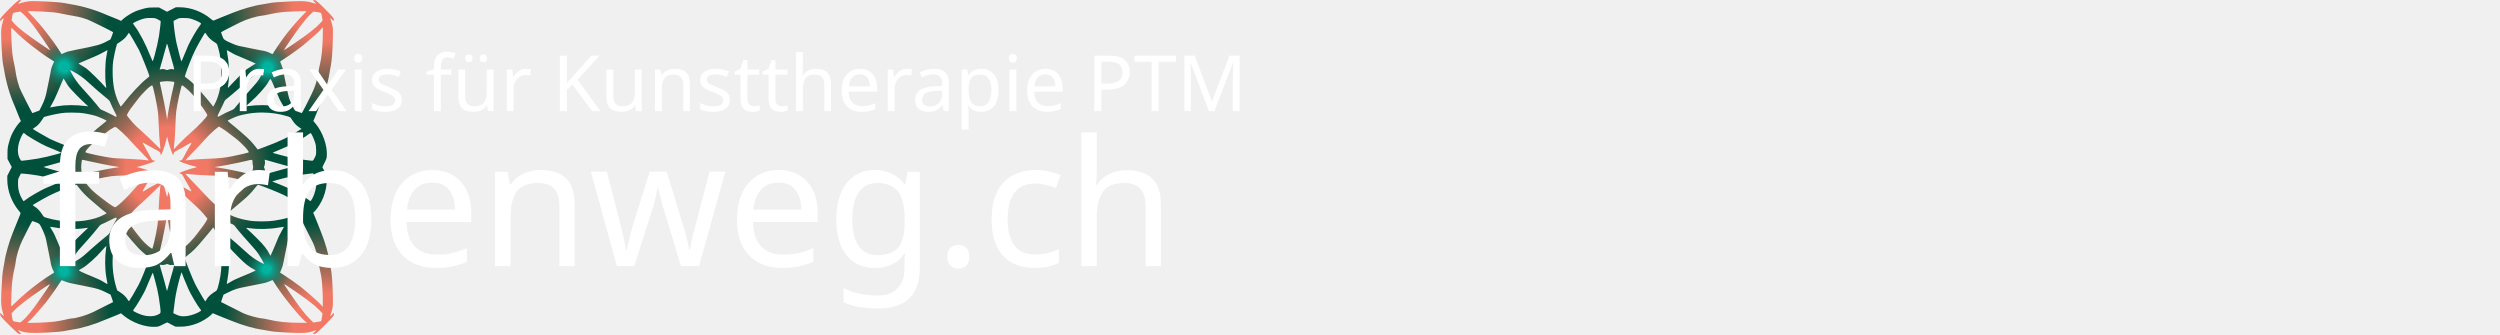
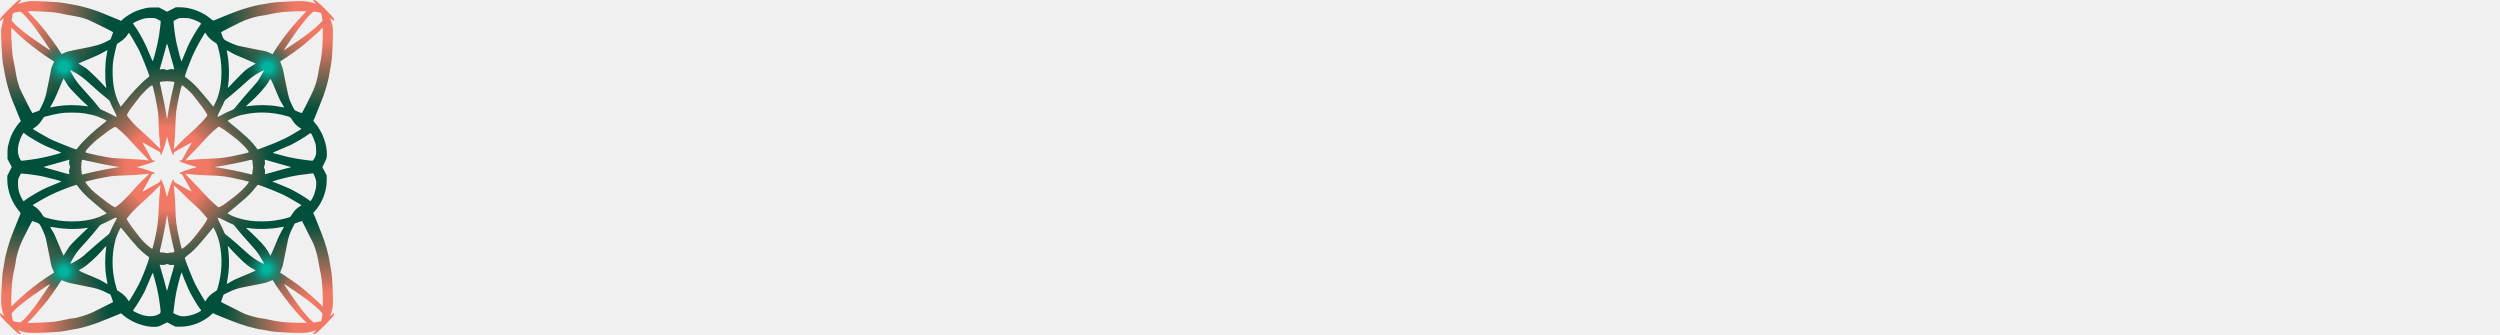
<svg xmlns="http://www.w3.org/2000/svg" xmlns:xlink="http://www.w3.org/1999/xlink" width="217px" height="29px" viewBox="0 0 217 29" version="1.1" id="svg12">
  <defs id="defs6">
    <clipPath clipPathUnits="userSpaceOnUse" id="clipPath1127">
      <rect style="display:inline;fill:none;fill-opacity:1;stroke:#808080;stroke-width:0.1;stroke-linecap:round;stroke-linejoin:round;stroke-miterlimit:4;stroke-dasharray:none;stroke-opacity:1" id="rect1129" width="33.381" height="33.381" x="162.687" y="350.973" />
    </clipPath>
    <clipPath clipPathUnits="userSpaceOnUse" id="clipPath931">
      <rect style="opacity:0.99;fill:none;fill-opacity:1;stroke:#000000;stroke-width:0.3;stroke-miterlimit:4;stroke-dasharray:none" id="rect933" width="28.3" height="28.3" x="-0.071" y="0.31" />
    </clipPath>
    <clipPath clipPathUnits="userSpaceOnUse" id="clipPath931-9">
      <rect style="opacity:0.99;fill:none;fill-opacity:1;stroke:#000000;stroke-width:0.3;stroke-miterlimit:4;stroke-dasharray:none" id="rect933-2" width="28.3" height="28.3" x="-0.071" y="0.31" />
    </clipPath>
    <clipPath clipPathUnits="userSpaceOnUse" id="clipPath931-1">
      <rect style="opacity:0.99;fill:none;fill-opacity:1;stroke:#000000;stroke-width:0.3;stroke-miterlimit:4;stroke-dasharray:none" id="rect933-4" width="28.3" height="28.3" x="-0.071" y="0.31" />
    </clipPath>
    <clipPath clipPathUnits="userSpaceOnUse" id="clipPath931-1-1">
      <rect style="opacity:0.99;fill:none;fill-opacity:1;stroke:#000000;stroke-width:0.3;stroke-miterlimit:4;stroke-dasharray:none" id="rect933-4-8" width="28.3" height="28.3" x="-0.071" y="0.31" />
    </clipPath>
    <pattern patternUnits="userSpaceOnUse" width="104.69" height="104.917" patternTransform="translate(-25.3442,-25.47248)" id="pattern5086">
      <g id="g23186" transform="matrix(3.779528,0,0,3.779528,25.3442,-280.6692)">
        <path id="rect6971" style="fill:url(#radialGradient8085);stroke-width:0.265;paint-order:markers stroke fill" d="M 0,81 H 14.287 V 95.287 H 0 Z" />
        <path id="rect19225" style="fill:url(#radialGradient19227);stroke-width:0.265;paint-order:markers stroke fill" d="m -6.706,74.26 h 13.777 v 13.777 h -13.777 z" />
        <path id="rect19225-8" style="opacity:1;fill:url(#radialGradient19227-2);stroke-width:0.265;paint-order:markers stroke fill" d="M 0.944,81.941 H 4.618 v 3.674 H 0.944 Z" />
        <path id="rect20836" style="fill:url(#radialGradient20842);stroke-width:0.265;paint-order:markers stroke fill" d="M 7.217,74.26 H 20.993 v 13.777 H 7.217 Z" />
        <path id="rect20838" style="opacity:1;fill:url(#radialGradient20840);stroke-width:0.265;paint-order:markers stroke fill" d="m 9.623,81.941 h 3.674 v 3.674 H 9.623 Z" />
        <path id="rect20856" style="fill:url(#radialGradient20858);stroke-width:0.265;paint-order:markers stroke fill" d="M 7.217,88.243 H 20.993 V 102.02 H 7.217 Z" />
        <path id="rect20844" style="opacity:1;fill:url(#radialGradient20846);stroke-width:0.265;paint-order:markers stroke fill" d="m 9.623,90.56 h 3.674 v 3.674 H 9.623 Z" />
        <path id="rect20852" style="fill:url(#radialGradient20854);stroke-width:0.265;paint-order:markers stroke fill" d="M -6.706,88.243 H 7.071 V 102.02 H -6.706 Z" />
        <path id="rect20848" style="opacity:1;fill:url(#radialGradient20850);stroke-width:0.265;paint-order:markers stroke fill" d="m 1.125,90.56 h 3.674 v 3.674 H 1.125 Z" />
      </g>
    </pattern>
    <radialGradient xlink:href="#linearGradient8083" id="radialGradient8085" cx="-9.808" cy="87.923" fx="-9.808" fy="87.923" r="7.925" gradientUnits="userSpaceOnUse" gradientTransform="matrix(0.9014612,0,0,0.9014612,15.98489,8.884209)" />
    <linearGradient id="linearGradient8083">
      <stop style="stop-color:#e58d94;stop-opacity:1;" offset="0" id="stop8079" />
      <stop style="stop-color:#e58d94;stop-opacity:1;" offset="0.253" id="stop12820" />
      <stop style="stop-color:#a56e92;stop-opacity:1;" offset="0.391" id="stop17124" />
      <stop style="stop-color:#715692;stop-opacity:1;" offset="0.452" id="stop13258" />
      <stop style="stop-color:#162b91;stop-opacity:1;" offset="0.54" id="stop8087" />
      <stop style="stop-color:#162b91;stop-opacity:0.979;" offset="1" id="stop8081" />
    </linearGradient>
    <radialGradient xlink:href="#linearGradient19319" id="radialGradient19227" gradientUnits="userSpaceOnUse" cx="-9.808" cy="87.923" fx="-9.808" fy="87.923" r="7.925" gradientTransform="matrix(0.8692325,0,0,0.8692325,8.707752,4.722872)" />
    <linearGradient id="linearGradient19319">
      <stop style="stop-color:#e58d94;stop-opacity:1;" offset="0" id="stop19307" />
      <stop style="stop-color:#e58d94;stop-opacity:1;" offset="0.204" id="stop19309" />
      <stop style="stop-color:#a56e92;stop-opacity:1;" offset="0.306" id="stop19311" />
      <stop style="stop-color:#715692;stop-opacity:1;" offset="0.468" id="stop19313" />
      <stop style="stop-color:#162b91;stop-opacity:1;" offset="0.653" id="stop19315" />
      <stop style="stop-color:#162b91;stop-opacity:0;" offset="1" id="stop19317" />
    </linearGradient>
    <radialGradient xlink:href="#linearGradient20106" id="radialGradient19227-2" gradientUnits="userSpaceOnUse" cx="-9.808" cy="87.923" fx="-9.808" fy="87.923" r="7.925" gradientTransform="matrix(0.2318032,0,0,0.2318032,5.054151,63.39697)" />
    <linearGradient id="linearGradient20106">
      <stop style="stop-color:#00dcc8;stop-opacity:1;" offset="0" id="stop20094" />
      <stop style="stop-color:#00dcc8;stop-opacity:1;" offset="0.261" id="stop20096" />
      <stop style="stop-color:#162b91;stop-opacity:0;" offset="1" id="stop20104" />
    </linearGradient>
    <radialGradient xlink:href="#linearGradient19319" id="radialGradient20842" gradientUnits="userSpaceOnUse" gradientTransform="matrix(0.8692325,0,0,0.8692325,22.63016,4.722872)" cx="-9.808" cy="87.923" fx="-9.808" fy="87.923" r="7.925" />
    <radialGradient xlink:href="#linearGradient20106" id="radialGradient20840" gradientUnits="userSpaceOnUse" gradientTransform="matrix(0.2318032,0,0,0.2318032,13.73306,63.39697)" cx="-9.808" cy="87.923" fx="-9.808" fy="87.923" r="7.925" />
    <radialGradient xlink:href="#linearGradient19319" id="radialGradient20858" gradientUnits="userSpaceOnUse" gradientTransform="matrix(0.8692325,0,0,0.8692325,22.63016,18.70555)" cx="-9.808" cy="87.923" fx="-9.808" fy="87.923" r="7.925" />
    <radialGradient xlink:href="#linearGradient20106" id="radialGradient20846" gradientUnits="userSpaceOnUse" gradientTransform="matrix(0.2318032,0,0,0.2318032,13.73306,72.01561)" cx="-9.808" cy="87.923" fx="-9.808" fy="87.923" r="7.925" />
    <radialGradient xlink:href="#linearGradient19319" id="radialGradient20854" gradientUnits="userSpaceOnUse" gradientTransform="matrix(0.8692325,0,0,0.8692325,8.707752,18.70555)" cx="-9.808" cy="87.923" fx="-9.808" fy="87.923" r="7.925" />
    <radialGradient xlink:href="#linearGradient20106" id="radialGradient20850" gradientUnits="userSpaceOnUse" gradientTransform="matrix(0.2318032,0,0,0.2318032,5.234961,72.01561)" cx="-9.808" cy="87.923" fx="-9.808" fy="87.923" r="7.925" />
    <radialGradient xlink:href="#linearGradient8083-5" id="radialGradient8085-7" cx="-9.808" cy="87.923" fx="-9.808" fy="87.923" r="7.925" gradientUnits="userSpaceOnUse" gradientTransform="matrix(1.78236,0,0,1.78236,31.96857,-142.0978)" />
    <linearGradient id="linearGradient8083-5">
      <stop style="stop-color:#f07864;stop-opacity:1;" offset="0" id="stop8079-0" />
      <stop style="stop-color:#f07864;stop-opacity:1;" offset="0.253" id="stop12820-3" />
      <stop style="stop-color:#956854;stop-opacity:1;" offset="0.382" id="stop16392" />
      <stop style="stop-color:#00503c;stop-opacity:1;" offset="0.648" id="stop8087-3" />
      <stop style="stop-color:#00503c;stop-opacity:1;" offset="1" id="stop8081-5" />
    </linearGradient>
    <radialGradient xlink:href="#linearGradient15652" id="radialGradient3209" gradientUnits="userSpaceOnUse" gradientTransform="matrix(1.718638,0,0,1.718638,17.46934,-150.4941)" cx="-9.808" cy="87.923" fx="-9.808" fy="87.923" r="7.925" />
    <linearGradient id="linearGradient15652">
      <stop style="stop-color:#f07864;stop-opacity:1;" offset="0" id="stop15644" />
      <stop style="stop-color:#f07864;stop-opacity:1;" offset="0.204" id="stop15646" />
      <stop style="stop-color:#00503c;stop-opacity:1;" offset="0.653" id="stop15648" />
      <stop style="stop-color:#00503c;stop-opacity:0;" offset="1" id="stop15650" />
    </linearGradient>
    <radialGradient xlink:href="#linearGradient15652" id="radialGradient20842-0" gradientUnits="userSpaceOnUse" gradientTransform="matrix(1.718638,0,0,1.718638,45.10753,-150.3256)" cx="-9.808" cy="87.923" fx="-9.808" fy="87.923" r="7.925" />
    <radialGradient xlink:href="#linearGradient15652" id="radialGradient3201" gradientUnits="userSpaceOnUse" gradientTransform="matrix(1.718638,0,0,1.718638,45.10753,-122.9402)" cx="-9.808" cy="87.923" fx="-9.808" fy="87.923" r="7.925" />
    <radialGradient xlink:href="#linearGradient15652" id="radialGradient3205" gradientUnits="userSpaceOnUse" gradientTransform="matrix(1.718638,0,0,1.718638,17.63786,-122.9402)" cx="-9.808" cy="87.923" fx="-9.808" fy="87.923" r="7.925" />
    <radialGradient xlink:href="#linearGradient11092" id="radialGradient3197" gradientUnits="userSpaceOnUse" gradientTransform="matrix(0.2628333,0,0,0.2628333,8.131039,0.4335834)" cx="-9.808" cy="87.923" fx="-9.808" fy="87.923" r="7.925" />
    <linearGradient id="linearGradient11092">
      <stop style="stop-color:#00b4a0;stop-opacity:1;" offset="0" id="stop11086" />
      <stop style="stop-color:#00b4a0;stop-opacity:1;" offset="0.168" id="stop11088" />
      <stop style="stop-color:#00503c;stop-opacity:0;" offset="1" id="stop11090" />
    </linearGradient>
    <radialGradient xlink:href="#linearGradient11084" id="radialGradient11068" gradientUnits="userSpaceOnUse" gradientTransform="matrix(0.2628333,0,0,0.2628333,25.70797,0.2548364)" cx="-9.808" cy="87.923" fx="-9.808" fy="87.923" r="7.925" />
    <linearGradient id="linearGradient11084">
      <stop style="stop-color:#00b4a0;stop-opacity:1;" offset="0" id="stop11078" />
      <stop style="stop-color:#00b4a0;stop-opacity:1;" offset="0.166" id="stop11080" />
      <stop style="stop-color:#00503c;stop-opacity:0;" offset="1" id="stop11082" />
    </linearGradient>
    <radialGradient xlink:href="#linearGradient3185" id="radialGradient11072" gradientUnits="userSpaceOnUse" gradientTransform="matrix(0.2628333,0,0,0.2628333,8.131039,-17.32209)" cx="-9.808" cy="87.923" fx="-9.808" fy="87.923" r="7.925" />
    <linearGradient id="linearGradient3185">
      <stop style="stop-color:#00b4a0;stop-opacity:1;" offset="0" id="stop3179" />
      <stop style="stop-color:#00b4a0;stop-opacity:1;" offset="0.207" id="stop3181" />
      <stop style="stop-color:#00503c;stop-opacity:0;" offset="1" id="stop3183" />
    </linearGradient>
    <radialGradient xlink:href="#linearGradient11100" id="radialGradient11076" gradientUnits="userSpaceOnUse" gradientTransform="matrix(0.2628333,0,0,0.2628333,25.82713,-17.26251)" cx="-9.808" cy="87.923" fx="-9.808" fy="87.923" r="7.925" />
    <linearGradient id="linearGradient11100">
      <stop style="stop-color:#00b4a0;stop-opacity:1;" offset="0" id="stop11094" />
      <stop style="stop-color:#00b4a0;stop-opacity:1;" offset="0.189" id="stop11096" />
      <stop style="stop-color:#00503c;stop-opacity:0;" offset="1" id="stop11098" />
    </linearGradient>
    <pattern patternUnits="userSpaceOnUse" width="54.877" height="54.793" patternTransform="translate(-13.0059,-13.0052)" id="pattern1071">
      <g id="g1069" transform="translate(13.0059,13.0052)">
        <rect style="fill:url(#radialGradient8085-7);fill-opacity:1;stroke-width:1;paint-order:markers stroke fill" id="rect6971-7" width="28.249" height="28.249" x="0.363" y="0.489" />
        <rect style="fill:url(#radialGradient3209);fill-opacity:1;stroke-width:1;paint-order:markers stroke fill" id="rect3207" width="27.239" height="27.239" x="-13.006" y="-13.005" />
        <rect style="fill:url(#radialGradient20842-0);fill-opacity:1;stroke-width:1;paint-order:markers stroke fill" id="rect20836-1" width="27.239" height="27.239" x="14.632" y="-12.837" />
        <rect style="fill:url(#radialGradient3201);fill-opacity:1;stroke-width:1;paint-order:markers stroke fill" id="rect3199" width="27.239" height="27.239" x="14.632" y="14.549" />
        <rect style="fill:url(#radialGradient3205);fill-opacity:1;stroke-width:1;paint-order:markers stroke fill" id="rect3203" width="27.239" height="27.239" x="-12.837" y="14.549" />
        <rect style="fill:url(#radialGradient3197);fill-opacity:1;stroke-width:1;paint-order:markers stroke fill" id="rect3195" width="4.166" height="4.166" x="3.47" y="21.46" />
        <rect style="fill:url(#radialGradient11068);fill-opacity:1;stroke-width:1;paint-order:markers stroke fill" id="rect11066" width="4.166" height="4.166" x="21.047" y="21.281" />
        <rect style="fill:url(#radialGradient11072);fill-opacity:1;stroke-width:1;paint-order:markers stroke fill" id="rect11070" width="4.166" height="4.166" x="3.47" y="3.704" />
        <rect style="fill:url(#radialGradient11076);fill-opacity:1;stroke-width:1;paint-order:markers stroke fill" id="rect11074" width="4.166" height="4.166" x="21.167" y="3.764" />
      </g>
    </pattern>
  </defs>
  <path id="rect1083" style="fill:url(#pattern1071)" d="M 1.723 0 C 1.606 1.4802959e-16 1.391 0.181 0.787 0.785 C 0.183 1.39 0.002 1.604 0.002 1.721 C 0.002 1.8 0.08 1.854 0.102 1.789 C 0.12 1.734 0.28 1.578 0.318 1.578 C 0.333 1.578 0.298 1.724 0.24 1.902 C 0.174 2.107 0.126 2.35 0.109 2.561 C 0.069 3.073 0.171 5.097 0.262 5.559 C 0.288 5.694 0.329 5.916 0.352 6.051 C 0.54 7.193 0.859 8.273 1.299 9.26 C 1.355 9.385 1.461 9.654 1.537 9.857 C 1.613 10.061 1.707 10.289 1.746 10.365 L 1.818 10.504 L 1.646 10.689 C 1.421 10.936 1.104 11.454 0.963 11.803 C 0.901 11.957 0.805 12.257 0.75 12.469 C 0.665 12.799 0.65 12.923 0.65 13.328 L 0.65 13.803 L 0.836 14.15 L 1.02 14.498 L 0.826 14.879 L 0.633 15.26 L 0.633 15.605 C 0.633 16.54 1.014 17.556 1.645 18.305 C 1.788 18.475 1.798 18.5 1.764 18.584 C 1.743 18.635 1.631 18.914 1.516 19.203 C 1.4 19.492 1.225 19.927 1.125 20.168 C 0.804 20.944 0.462 22.136 0.387 22.746 C 0.37 22.881 0.325 23.141 0.285 23.324 C 0.213 23.66 0.167 24.225 0.113 25.447 C 0.076 26.295 0.105 26.685 0.24 27.104 C 0.298 27.282 0.334 27.428 0.318 27.428 C 0.303 27.428 0.241 27.374 0.182 27.307 C 0.122 27.239 0.057 27.184 0.037 27.184 C -0.041 27.184 0.009 27.361 0.131 27.521 C 0.321 27.772 1.455 28.884 1.588 28.949 C 1.822 29.065 1.883 28.99 1.695 28.818 C 1.539 28.675 1.553 28.634 1.732 28.709 C 2.197 28.903 2.667 28.933 4.088 28.865 C 4.935 28.825 5.383 28.781 5.734 28.705 C 5.871 28.676 6.123 28.631 6.297 28.605 C 7.165 28.475 8.176 28.168 9.209 27.723 C 9.402 27.639 9.686 27.526 9.84 27.469 C 9.994 27.412 10.206 27.326 10.311 27.279 L 10.502 27.193 L 10.736 27.391 C 11.479 28.012 12.63 28.42 13.5 28.369 C 13.747 28.355 13.806 28.334 14.146 28.156 C 14.353 28.048 14.53 27.973 14.539 27.988 C 14.548 28.003 14.71 28.091 14.898 28.186 L 15.242 28.357 L 15.68 28.355 C 16.167 28.353 16.616 28.262 17.133 28.062 C 17.508 27.918 18.04 27.596 18.279 27.369 L 18.475 27.184 L 18.752 27.305 C 18.905 27.372 19.172 27.481 19.346 27.547 C 19.519 27.613 19.89 27.761 20.17 27.875 C 21.002 28.216 22.102 28.53 22.766 28.617 C 22.91 28.636 23.138 28.676 23.273 28.705 C 23.641 28.785 24.068 28.826 24.904 28.865 C 26.35 28.933 26.709 28.912 27.215 28.725 C 27.319 28.686 27.413 28.661 27.424 28.672 C 27.452 28.7 27.25 28.902 27.215 28.881 C 27.198 28.871 27.184 28.887 27.184 28.918 C 27.184 29.015 27.283 29.018 27.438 28.926 C 27.625 28.814 28.873 27.557 28.953 27.398 C 29.019 27.269 29.006 27.184 28.92 27.184 C 28.889 27.184 28.873 27.196 28.883 27.213 C 28.904 27.247 28.703 27.451 28.676 27.424 C 28.666 27.414 28.696 27.296 28.742 27.162 C 28.901 26.704 28.915 26.56 28.891 25.633 C 28.861 24.484 28.807 23.765 28.723 23.359 C 28.684 23.176 28.638 22.908 28.619 22.764 C 28.531 22.097 28.215 20.999 27.875 20.168 C 27.761 19.888 27.613 19.517 27.547 19.344 C 27.481 19.17 27.374 18.903 27.307 18.75 L 27.184 18.473 L 27.371 18.277 C 27.598 18.038 27.92 17.506 28.064 17.131 C 28.264 16.614 28.355 16.165 28.357 15.678 L 28.359 15.24 L 28.188 14.896 C 28.093 14.708 28.003 14.546 27.988 14.537 C 27.974 14.528 28.05 14.353 28.158 14.146 C 28.336 13.806 28.355 13.747 28.369 13.5 C 28.42 12.63 28.012 11.477 27.391 10.734 L 27.195 10.5 L 27.281 10.311 C 27.328 10.206 27.411 9.997 27.467 9.848 C 27.522 9.698 27.636 9.415 27.721 9.217 C 28.182 8.134 28.476 7.169 28.607 6.297 C 28.634 6.123 28.685 5.83 28.723 5.646 C 28.808 5.231 28.863 4.493 28.891 3.354 C 28.911 2.535 28.906 2.45 28.838 2.166 C 28.797 1.998 28.741 1.803 28.711 1.732 C 28.636 1.552 28.677 1.537 28.82 1.693 C 28.953 1.838 29.027 1.837 28.99 1.689 C 28.955 1.55 28.846 1.419 28.244 0.812 C 27.634 0.197 27.396 0 27.27 0 C 27.152 -1.8503699e-17 27.163 0.053 27.307 0.18 C 27.374 0.239 27.43 0.301 27.43 0.316 C 27.43 0.332 27.284 0.296 27.105 0.238 C 26.687 0.103 26.295 0.074 25.447 0.111 C 24.225 0.165 23.662 0.211 23.326 0.283 C 23.143 0.323 22.883 0.368 22.748 0.385 C 22.138 0.46 20.945 0.803 20.17 1.123 C 19.929 1.223 19.518 1.388 19.256 1.49 C 18.994 1.592 18.73 1.701 18.67 1.732 C 18.516 1.812 18.502 1.808 18.299 1.637 C 17.557 1.012 16.538 0.631 15.607 0.631 L 15.262 0.631 L 14.881 0.824 L 14.5 1.02 L 14.152 0.834 L 13.803 0.648 L 13.33 0.65 C 12.925 0.651 12.801 0.665 12.471 0.75 C 12.259 0.805 11.959 0.901 11.805 0.963 C 11.456 1.104 10.938 1.421 10.691 1.646 L 10.504 1.816 L 10.367 1.746 C 10.291 1.707 10.063 1.613 9.859 1.537 C 9.656 1.461 9.387 1.353 9.262 1.297 C 8.275 0.857 7.193 0.538 6.051 0.35 C 5.916 0.327 5.696 0.288 5.561 0.262 C 5.099 0.171 3.075 0.067 2.562 0.107 C 2.352 0.124 2.109 0.172 1.904 0.238 C 1.726 0.296 1.58 0.331 1.58 0.316 C 1.58 0.278 1.734 0.118 1.789 0.1 C 1.854 0.078 1.802 4.3244254e-18 1.723 0 z M 2.752 0.967 C 3.289 0.978 4.338 1.032 4.67 1.072 C 4.913 1.102 5.284 1.166 5.494 1.215 C 5.705 1.264 6.028 1.324 6.211 1.35 C 6.588 1.403 7.084 1.516 7.285 1.594 C 7.359 1.622 7.489 1.664 7.574 1.686 C 7.695 1.716 9.761 2.733 9.816 2.789 C 9.823 2.796 9.777 2.94 9.711 3.109 L 9.592 3.416 L 9.348 3.549 C 8.737 3.881 8.469 3.955 6.613 4.316 C 5.951 4.445 5.795 4.488 5.576 4.594 C 5.455 4.652 5.352 4.699 5.348 4.699 C 5.343 4.699 5.266 4.577 5.174 4.428 C 4.585 3.472 3.422 1.999 2.699 1.293 C 2.522 1.119 2.407 0.982 2.432 0.973 C 2.452 0.965 2.573 0.963 2.752 0.967 z M 26.555 0.973 C 26.603 0.985 26.536 1.068 26.258 1.344 C 25.83 1.768 24.991 2.757 24.627 3.266 C 24.147 3.936 23.969 4.196 23.818 4.449 C 23.736 4.588 23.659 4.7 23.646 4.699 C 23.634 4.698 23.537 4.651 23.43 4.596 C 23.217 4.486 22.927 4.404 22.625 4.367 C 22.519 4.354 22.267 4.304 22.064 4.256 C 21.862 4.208 21.484 4.13 21.225 4.084 C 20.966 4.038 20.674 3.973 20.576 3.941 C 20.286 3.847 19.757 3.617 19.574 3.504 C 19.419 3.408 19.393 3.374 19.295 3.117 C 19.236 2.962 19.188 2.822 19.188 2.805 C 19.188 2.788 19.468 2.634 19.811 2.463 C 20.153 2.292 20.613 2.061 20.834 1.949 C 21.393 1.666 22.23 1.412 22.801 1.352 C 22.926 1.338 23.178 1.289 23.361 1.244 C 23.742 1.151 24.277 1.066 24.66 1.035 C 25.088 1.001 26.487 0.955 26.555 0.973 z M 1.785 1.008 L 2.037 1.232 C 2.289 1.457 2.685 1.93 3.156 2.572 C 3.446 2.966 4.352 4.297 4.352 4.328 C 4.352 4.375 4.267 4.324 3.594 3.865 C 2.305 2.986 1.582 2.425 1.234 2.035 L 1.01 1.783 L 1.033 1.584 C 1.078 1.203 1.111 1.129 1.256 1.09 C 1.328 1.071 1.476 1.044 1.586 1.031 L 1.785 1.008 z M 27.197 1.008 L 27.41 1.031 C 27.528 1.043 27.681 1.068 27.752 1.088 C 27.868 1.12 27.883 1.139 27.916 1.289 C 27.936 1.38 27.962 1.531 27.975 1.623 L 27.996 1.791 L 27.758 2.049 C 27.394 2.443 26.688 2.992 25.537 3.775 C 24.813 4.269 24.66 4.364 24.66 4.328 C 24.66 4.271 25.698 2.759 26.092 2.244 C 26.503 1.707 26.717 1.457 26.959 1.23 L 27.197 1.008 z M 13.049 1.562 C 13.438 1.562 13.462 1.565 13.691 1.68 C 13.822 1.745 13.937 1.81 13.945 1.824 C 13.964 1.854 13.88 2.609 13.803 3.102 C 13.732 3.551 13.576 4.246 13.416 4.822 C 13.346 5.073 13.278 5.292 13.264 5.307 C 13.25 5.322 13.154 5.123 13.053 4.867 C 12.634 3.814 12.105 2.8 11.697 2.271 C 11.612 2.161 11.541 2.056 11.541 2.041 C 11.541 1.988 12.017 1.759 12.33 1.662 C 12.597 1.579 12.707 1.563 13.049 1.562 z M 15.975 1.564 C 16.353 1.568 16.436 1.58 16.73 1.68 C 17.045 1.786 17.409 1.966 17.453 2.037 C 17.464 2.055 17.412 2.145 17.336 2.236 C 17.125 2.492 16.537 3.499 16.332 3.957 C 16.231 4.182 16.064 4.585 15.959 4.85 C 15.854 5.115 15.759 5.33 15.748 5.33 C 15.722 5.33 15.431 4.246 15.316 3.719 C 15.221 3.279 15.095 2.393 15.078 2.037 L 15.066 1.814 L 15.309 1.688 C 15.549 1.562 15.552 1.561 15.975 1.564 z M 28.006 2.387 C 28.025 2.386 28.028 2.752 28.014 3.287 C 27.987 4.273 27.906 5.021 27.766 5.598 C 27.718 5.793 27.664 6.078 27.645 6.23 C 27.562 6.883 27.337 7.6 27.027 8.207 C 26.904 8.448 26.674 8.909 26.516 9.232 C 26.357 9.556 26.209 9.818 26.188 9.816 C 26.137 9.812 25.674 9.626 25.604 9.582 C 25.529 9.536 25.215 8.886 25.104 8.549 C 25.054 8.399 24.964 8.02 24.904 7.707 C 24.845 7.394 24.772 7.048 24.744 6.939 C 24.716 6.831 24.662 6.556 24.623 6.328 C 24.577 6.059 24.51 5.816 24.432 5.635 C 24.365 5.481 24.318 5.344 24.326 5.332 C 24.334 5.32 24.471 5.229 24.631 5.131 C 25.037 4.882 26.06 4.147 26.393 3.865 C 27.301 3.095 27.721 2.717 27.84 2.562 C 27.914 2.466 27.988 2.387 28.006 2.387 z M 0.975 2.428 C 0.985 2.401 1.113 2.508 1.295 2.695 C 1.99 3.412 3.45 4.564 4.43 5.168 C 4.579 5.26 4.701 5.341 4.701 5.346 C 4.701 5.351 4.656 5.448 4.6 5.564 C 4.476 5.819 4.433 5.972 4.365 6.395 C 4.337 6.571 4.284 6.844 4.246 6.998 C 4.208 7.152 4.138 7.489 4.09 7.748 C 3.977 8.36 3.858 8.727 3.617 9.203 L 3.422 9.59 L 3.123 9.705 C 2.959 9.768 2.817 9.82 2.807 9.82 C 2.777 9.82 1.686 7.651 1.686 7.592 C 1.686 7.563 1.653 7.448 1.613 7.338 C 1.513 7.055 1.407 6.598 1.352 6.207 C 1.326 6.024 1.266 5.703 1.217 5.492 C 1.168 5.282 1.104 4.911 1.074 4.668 C 1.02 4.22 0.944 2.509 0.975 2.428 z M 11.191 2.842 C 11.214 2.841 11.925 4.06 12.061 4.332 C 12.263 4.74 12.877 6.275 12.965 6.594 C 12.974 6.627 12.899 6.706 12.764 6.805 C 12.287 7.153 11.314 8.192 10.664 9.049 C 10.577 9.163 10.498 9.257 10.486 9.258 C 10.475 9.259 10.393 9.106 10.305 8.918 C 9.94 8.138 9.777 7.305 9.777 6.242 C 9.778 5.657 9.791 5.483 9.871 5.033 C 9.923 4.744 10.008 4.351 10.061 4.16 L 10.156 3.812 L 10.387 3.66 C 10.719 3.441 10.911 3.263 11.051 3.039 C 11.118 2.931 11.182 2.842 11.191 2.842 z M 17.812 2.842 C 17.826 2.842 17.885 2.923 17.943 3.021 C 18.069 3.235 18.342 3.491 18.629 3.668 C 18.83 3.792 18.839 3.806 18.908 4.039 C 19.121 4.753 19.223 5.469 19.223 6.26 C 19.223 7.382 19.02 8.33 18.621 9.066 C 18.563 9.173 18.513 9.26 18.508 9.26 C 18.503 9.26 18.445 9.185 18.379 9.094 C 18.313 9.002 18.189 8.846 18.102 8.748 C 17.905 8.527 17.845 8.458 17.445 7.979 C 17.07 7.529 16.676 7.137 16.33 6.873 C 16.195 6.77 16.07 6.674 16.053 6.66 C 16.014 6.627 16.391 5.594 16.719 4.832 C 16.858 4.509 17.111 4.003 17.283 3.709 C 17.455 3.415 17.639 3.099 17.691 3.008 C 17.744 2.916 17.799 2.841 17.812 2.842 z M 14.486 3.795 C 14.499 3.769 14.556 3.918 14.609 4.127 C 14.663 4.336 14.766 4.704 14.838 4.945 C 15.029 5.583 15.134 5.995 15.109 6.02 C 15.098 6.031 15.044 6.025 14.99 6.006 C 14.923 5.982 14.841 5.986 14.732 6.016 C 14.646 6.039 14.552 6.066 14.523 6.076 C 14.494 6.087 14.429 6.074 14.379 6.047 C 14.276 5.993 14.098 5.979 13.955 6.016 L 13.859 6.041 L 13.947 5.713 C 13.996 5.532 14.096 5.179 14.17 4.928 C 14.244 4.677 14.341 4.33 14.385 4.156 C 14.429 3.983 14.473 3.82 14.486 3.795 z M 9.316 4.35 C 9.33 4.35 9.33 4.384 9.318 4.428 C 9.306 4.471 9.261 4.72 9.219 4.98 C 9.124 5.556 9.106 6.794 9.186 7.307 L 9.188 7.307 C 9.214 7.477 9.228 7.622 9.219 7.631 C 9.21 7.64 9.139 7.573 9.064 7.48 C 8.799 7.154 7.698 6.078 7.48 5.932 C 7.359 5.85 7.157 5.722 7.033 5.65 L 6.807 5.52 L 7.166 5.355 C 7.364 5.265 7.777 5.09 8.084 4.965 C 8.391 4.84 8.788 4.65 8.967 4.543 C 9.146 4.436 9.303 4.35 9.316 4.35 z M 19.691 4.359 C 19.7 4.351 19.847 4.428 20.018 4.531 C 20.32 4.713 20.578 4.834 21.117 5.045 C 21.262 5.102 21.563 5.23 21.787 5.332 L 22.195 5.518 L 21.875 5.711 C 21.699 5.817 21.491 5.951 21.414 6.01 C 21.218 6.159 20.659 6.709 20.195 7.207 C 19.98 7.439 19.795 7.633 19.783 7.639 C 19.772 7.644 19.783 7.517 19.807 7.357 C 19.922 6.578 19.898 5.611 19.746 4.766 C 19.708 4.551 19.683 4.368 19.691 4.359 z M 6.068 6.066 L 6.342 6.205 C 6.764 6.417 7.245 6.754 7.596 7.084 C 8.037 7.499 8.907 8.255 9.225 8.5 C 9.37 8.612 9.504 8.737 9.521 8.779 C 9.682 9.162 9.846 9.511 9.98 9.754 C 10.069 9.913 10.133 10.064 10.123 10.09 C 10.102 10.144 10.026 10.151 9.979 10.104 C 9.929 10.054 8.982 9.589 8.838 9.543 C 8.749 9.515 8.671 9.446 8.566 9.303 C 8.386 9.057 7.495 8.028 7.086 7.594 C 6.756 7.243 6.419 6.762 6.207 6.34 L 6.068 6.066 z M 22.906 6.104 C 22.906 6.156 22.616 6.678 22.438 6.945 C 22.341 7.09 22.171 7.302 22.061 7.418 C 21.95 7.534 21.745 7.765 21.604 7.932 C 21.462 8.098 21.203 8.395 21.029 8.592 C 20.856 8.789 20.621 9.071 20.508 9.219 C 20.312 9.474 20.286 9.494 19.998 9.613 C 19.664 9.752 19.427 9.868 19.154 10.029 C 18.817 10.228 18.808 10.154 19.096 9.605 C 19.221 9.367 19.364 9.066 19.416 8.936 C 19.494 8.739 19.541 8.678 19.688 8.57 C 19.785 8.499 20.001 8.32 20.17 8.174 C 20.338 8.028 20.64 7.768 20.84 7.596 C 21.04 7.424 21.322 7.169 21.467 7.031 C 21.611 6.893 21.857 6.696 22.012 6.592 C 22.338 6.372 22.906 6.062 22.906 6.104 z M 5.521 6.805 L 5.652 7.031 C 5.724 7.155 5.85 7.354 5.932 7.475 C 6.079 7.691 6.893 8.532 7.402 8.994 L 7.666 9.232 L 7.49 9.211 C 6.588 9.095 5.713 9.096 4.965 9.219 C 4.733 9.257 4.5 9.299 4.447 9.312 C 4.394 9.326 4.352 9.326 4.352 9.312 C 4.352 9.299 4.438 9.144 4.545 8.965 C 4.652 8.786 4.842 8.389 4.967 8.082 C 5.092 7.775 5.267 7.362 5.357 7.164 L 5.521 6.805 z M 23.471 6.855 C 23.539 6.906 23.726 7.306 23.998 7.99 C 24.192 8.477 24.317 8.737 24.52 9.068 C 24.596 9.193 24.66 9.303 24.66 9.312 C 24.66 9.335 24.647 9.333 24.115 9.236 C 23.346 9.097 22.395 9.088 21.502 9.211 L 21.346 9.234 L 21.467 9.104 C 21.534 9.032 21.699 8.885 21.83 8.775 C 22.263 8.414 23.045 7.544 23.238 7.211 C 23.335 7.045 23.43 6.886 23.449 6.857 C 23.454 6.85 23.461 6.848 23.471 6.855 z M 14.506 7.045 C 14.714 7.049 15.123 7.098 15.137 7.121 C 15.146 7.136 15.1 7.365 15.033 7.633 C 14.874 8.275 14.609 9.61 14.557 10.039 C 14.534 10.227 14.509 10.383 14.504 10.383 C 14.499 10.383 14.478 10.243 14.455 10.074 C 14.399 9.653 14.124 8.262 13.977 7.652 C 13.91 7.376 13.864 7.138 13.873 7.123 C 13.889 7.098 14.342 7.042 14.506 7.045 z M 15.795 7.4 C 15.853 7.4 16.235 7.715 16.506 7.986 C 16.742 8.223 16.957 8.494 17.621 9.379 C 17.778 9.588 17.996 9.948 17.996 10 C 17.996 10.125 17.142 11.022 16.521 11.549 C 16.319 11.721 15.913 12.108 15.617 12.41 L 15.08 12.959 L 15.098 12.732 C 15.108 12.607 15.133 12.369 15.152 12.205 C 15.172 12.041 15.203 11.474 15.223 10.943 C 15.242 10.413 15.275 9.844 15.295 9.68 C 15.374 9.044 15.734 7.4 15.795 7.4 z M 13.223 7.422 C 13.302 7.509 13.65 9.168 13.715 9.768 C 13.734 9.941 13.758 10.368 13.77 10.715 C 13.793 11.448 13.843 12.206 13.896 12.621 C 13.917 12.781 13.928 12.918 13.92 12.926 C 13.912 12.934 13.677 12.711 13.398 12.43 C 13.12 12.148 12.71 11.756 12.488 11.561 C 12.267 11.365 11.977 11.104 11.844 10.979 C 11.561 10.712 11.016 10.069 11.016 10.002 C 11.015 9.931 11.276 9.502 11.447 9.291 C 11.532 9.187 11.741 8.912 11.912 8.682 C 12.37 8.065 13.137 7.328 13.223 7.422 z M 22.799 9.768 C 23.519 9.773 24.251 9.88 24.926 10.084 C 25.21 10.17 25.21 10.171 25.346 10.391 C 25.528 10.686 25.723 10.893 25.969 11.053 L 26.172 11.186 L 26.039 11.27 C 25.018 11.92 24.331 12.253 22.98 12.752 C 22.645 12.876 22.368 12.977 22.365 12.977 C 22.363 12.977 22.275 12.863 22.17 12.723 C 22.065 12.583 21.852 12.337 21.697 12.176 C 21.435 11.903 20.484 11.075 19.984 10.686 C 19.865 10.593 19.763 10.505 19.758 10.49 C 19.744 10.452 20.388 10.152 20.703 10.051 C 20.852 10.003 21.223 9.922 21.527 9.869 C 21.938 9.798 22.366 9.764 22.799 9.768 z M 6.244 9.775 C 6.822 9.775 7.01 9.788 7.455 9.865 C 7.744 9.915 8.115 9.997 8.279 10.049 C 8.583 10.144 9.262 10.446 9.26 10.484 C 9.259 10.496 9.165 10.575 9.051 10.662 C 8.197 11.31 7.158 12.281 6.807 12.76 C 6.72 12.878 6.641 12.975 6.631 12.975 C 6.512 12.968 4.743 12.262 4.334 12.059 C 4.062 11.923 2.844 11.212 2.844 11.189 C 2.844 11.18 2.933 11.116 3.041 11.049 C 3.265 10.909 3.443 10.717 3.662 10.385 L 3.814 10.154 L 4.162 10.059 C 4.353 10.006 4.746 9.921 5.035 9.869 C 5.485 9.789 5.659 9.776 6.244 9.775 z M 19 10.982 L 19.252 11.133 C 19.391 11.215 19.629 11.379 19.777 11.496 C 19.926 11.613 20.206 11.825 20.398 11.969 C 20.932 12.365 21.668 13.146 21.582 13.225 C 21.544 13.259 20.757 13.445 20.117 13.57 C 19.425 13.706 19.078 13.741 17.943 13.785 C 17.422 13.805 16.806 13.845 16.574 13.873 C 16.343 13.901 16.13 13.923 16.102 13.924 C 16.073 13.924 16.335 13.637 16.682 13.285 C 17.029 12.933 17.452 12.484 17.621 12.287 C 17.964 11.89 18.468 11.397 18.789 11.146 L 19 10.982 z M 9.998 11.014 C 10.123 11.014 11.022 11.849 11.471 12.381 C 11.576 12.506 11.954 12.906 12.311 13.268 C 12.916 13.882 12.953 13.924 12.854 13.924 C 12.795 13.924 12.739 13.918 12.73 13.91 C 12.703 13.882 11.387 13.788 10.734 13.768 C 10.378 13.756 9.943 13.732 9.77 13.713 C 9.168 13.647 7.511 13.3 7.424 13.221 C 7.33 13.135 8.067 12.368 8.684 11.91 C 8.914 11.739 9.189 11.53 9.293 11.445 C 9.496 11.281 9.932 11.014 9.998 11.014 z M 2.057 11.539 C 2.079 11.539 2.118 11.563 2.143 11.592 C 2.272 11.747 3.449 12.443 4 12.688 C 4.222 12.786 4.613 12.949 4.869 13.051 C 5.125 13.153 5.324 13.248 5.309 13.262 C 5.273 13.295 4.623 13.474 4.053 13.609 C 3.555 13.727 2.976 13.829 2.457 13.889 C 2.274 13.91 2.058 13.935 1.979 13.945 C 1.837 13.963 1.832 13.96 1.742 13.807 C 1.518 13.425 1.493 12.902 1.67 12.318 C 1.771 11.985 1.992 11.539 2.057 11.539 z M 26.975 11.557 C 27.039 11.596 27.242 12.034 27.342 12.346 C 27.42 12.591 27.438 12.712 27.441 13.029 C 27.445 13.381 27.436 13.434 27.348 13.625 C 27.294 13.74 27.226 13.862 27.195 13.896 C 27.164 13.931 27.121 13.957 27.1 13.955 C 26.424 13.888 25.581 13.758 25.074 13.641 C 24.779 13.572 23.808 13.316 23.678 13.271 C 23.649 13.262 23.909 13.14 24.256 13 C 24.603 12.86 25.041 12.673 25.229 12.584 C 25.62 12.398 26.57 11.832 26.789 11.654 C 26.87 11.588 26.954 11.544 26.975 11.557 z M 14.502 11.865 C 14.509 11.858 14.534 11.959 14.559 12.09 C 14.599 12.308 14.833 13.036 14.965 13.352 C 15.006 13.451 15.027 13.47 15.051 13.432 C 15.068 13.404 15.084 13.342 15.084 13.293 C 15.084 13.215 15.14 13.174 15.549 12.961 C 15.804 12.828 16.118 12.653 16.244 12.572 C 16.479 12.422 16.627 12.357 16.627 12.402 C 16.627 12.435 16.457 12.732 16.398 12.803 C 16.374 12.832 16.271 13.012 16.17 13.205 C 15.804 13.902 15.79 13.924 15.68 13.924 C 15.624 13.924 15.571 13.938 15.561 13.955 C 15.544 13.982 15.626 14.024 15.926 14.143 C 16.156 14.234 16.636 14.382 16.873 14.436 C 17.162 14.501 17.155 14.513 16.768 14.592 C 16.49 14.648 15.556 14.988 15.564 15.029 C 15.569 15.049 15.623 15.072 15.686 15.082 C 15.79 15.098 15.818 15.135 16.035 15.539 C 16.165 15.78 16.354 16.116 16.455 16.285 C 16.556 16.454 16.627 16.601 16.615 16.613 C 16.603 16.625 16.454 16.554 16.285 16.453 C 16.116 16.352 15.78 16.163 15.539 16.033 C 15.135 15.816 15.1 15.788 15.084 15.684 C 15.074 15.621 15.051 15.567 15.031 15.562 C 14.99 15.554 14.648 16.488 14.592 16.766 C 14.513 17.153 14.503 17.16 14.438 16.871 C 14.384 16.634 14.235 16.154 14.145 15.924 C 14.026 15.625 13.984 15.542 13.957 15.559 C 13.94 15.569 13.926 15.622 13.926 15.678 C 13.926 15.788 13.904 15.802 13.207 16.168 C 13.014 16.269 12.834 16.372 12.805 16.396 C 12.734 16.455 12.436 16.625 12.404 16.625 C 12.359 16.625 12.424 16.477 12.574 16.242 C 12.655 16.116 12.829 15.802 12.963 15.547 C 13.176 15.138 13.217 15.083 13.295 15.082 C 13.344 15.082 13.406 15.066 13.434 15.049 C 13.472 15.025 13.451 15.005 13.35 14.963 C 13.081 14.85 12.29 14.594 12.068 14.547 L 11.84 14.498 L 12.051 14.455 C 12.261 14.412 13.193 14.112 13.373 14.029 C 13.492 13.975 13.468 13.924 13.32 13.924 C 13.212 13.924 13.2 13.907 12.936 13.406 C 12.786 13.122 12.6 12.788 12.523 12.664 C 12.382 12.436 12.36 12.381 12.412 12.381 C 12.428 12.381 12.542 12.445 12.666 12.521 C 12.79 12.598 13.124 12.784 13.408 12.934 C 13.909 13.198 13.926 13.21 13.926 13.318 C 13.926 13.48 13.978 13.487 14.043 13.336 C 14.163 13.056 14.384 12.38 14.436 12.135 C 14.465 11.993 14.495 11.872 14.502 11.865 z M 6.043 13.857 L 6.018 13.953 C 5.981 14.097 5.995 14.275 6.051 14.387 C 6.094 14.473 6.094 14.505 6.051 14.607 C 5.992 14.748 5.98 14.889 6.016 15.021 C 6.038 15.102 6.031 15.117 5.977 15.115 C 5.905 15.112 5.41 14.977 4.859 14.811 C 4.666 14.752 4.338 14.661 4.129 14.607 C 3.92 14.554 3.771 14.497 3.797 14.484 C 3.822 14.471 3.985 14.427 4.158 14.383 C 4.332 14.339 4.679 14.242 4.93 14.168 C 5.18 14.094 5.534 13.994 5.715 13.945 L 6.043 13.857 z M 22.975 13.859 L 23.299 13.947 C 23.478 13.995 23.829 14.094 24.08 14.168 C 24.331 14.242 24.678 14.339 24.852 14.383 C 25.15 14.458 25.316 14.516 25.238 14.52 C 25.181 14.522 24.227 14.781 23.631 14.955 C 23.326 15.044 23.056 15.117 23.029 15.117 C 22.992 15.117 22.985 15.075 23 14.932 C 23.014 14.796 23.004 14.714 22.961 14.631 C 22.905 14.524 22.905 14.507 22.961 14.361 C 23.004 14.25 23.013 14.158 22.996 14.033 L 22.975 13.859 z M 7.125 13.871 C 7.14 13.862 7.378 13.908 7.654 13.975 C 8.264 14.122 9.655 14.397 10.076 14.453 C 10.245 14.476 10.385 14.497 10.385 14.502 C 10.385 14.507 10.229 14.532 10.041 14.555 C 9.611 14.608 8.276 14.872 7.633 15.031 C 7.066 15.172 7.123 15.165 7.105 15.109 C 7.09 15.061 7.045 14.616 7.045 14.504 C 7.043 14.332 7.1 13.887 7.125 13.871 z M 21.848 13.881 C 21.917 13.896 21.918 13.964 21.92 14.098 C 21.921 14.186 21.937 14.308 21.955 14.369 C 21.976 14.439 21.976 14.537 21.955 14.629 C 21.937 14.71 21.92 14.833 21.92 14.902 C 21.919 14.972 21.909 15.058 21.9 15.092 C 21.88 15.168 21.884 15.168 21.416 15.045 C 20.894 14.908 19.388 14.606 18.979 14.557 C 18.796 14.535 18.641 14.513 18.635 14.506 C 18.628 14.499 18.762 14.474 18.932 14.451 C 19.392 14.389 20.784 14.113 21.357 13.971 C 21.639 13.901 21.778 13.865 21.848 13.881 z M 27.186 15.043 L 27.305 15.289 C 27.379 15.445 27.43 15.617 27.445 15.756 C 27.49 16.177 27.346 16.8 27.104 17.236 C 27.04 17.351 26.973 17.448 26.955 17.453 C 26.937 17.458 26.845 17.399 26.75 17.322 C 26.5 17.119 25.524 16.546 25.117 16.363 C 24.646 16.151 23.73 15.783 23.674 15.783 C 23.453 15.783 24.24 15.549 25.133 15.35 C 25.634 15.238 26.333 15.13 26.967 15.066 L 27.186 15.043 z M 1.814 15.064 L 2.039 15.076 C 2.395 15.093 3.279 15.219 3.719 15.314 C 4.246 15.429 5.332 15.72 5.332 15.746 C 5.332 15.757 5.115 15.852 4.85 15.957 C 4.585 16.062 4.184 16.229 3.959 16.33 C 3.503 16.534 2.494 17.122 2.24 17.332 C 2.15 17.407 2.067 17.467 2.057 17.467 C 2.027 17.467 1.862 17.197 1.789 17.027 C 1.621 16.636 1.567 16.372 1.564 15.955 C 1.563 15.554 1.565 15.545 1.689 15.307 L 1.814 15.064 z M 12.961 15.078 L 12.412 15.615 C 12.11 15.911 11.723 16.317 11.551 16.52 C 11.158 16.982 10.655 17.489 10.307 17.773 C 10.159 17.894 10.018 17.993 9.992 17.992 C 9.932 17.99 9.536 17.744 9.332 17.584 C 9.245 17.516 8.97 17.305 8.719 17.117 C 8.468 16.929 8.139 16.654 7.988 16.504 C 7.717 16.233 7.402 15.851 7.402 15.793 C 7.402 15.732 9.046 15.372 9.682 15.293 C 9.846 15.273 10.415 15.24 10.945 15.221 C 11.476 15.201 12.043 15.17 12.207 15.15 C 12.371 15.131 12.609 15.108 12.734 15.098 L 12.961 15.078 z M 16.137 15.082 C 16.184 15.082 16.409 15.107 16.635 15.135 C 16.861 15.163 17.502 15.203 18.057 15.223 C 19.146 15.262 19.342 15.281 20.064 15.418 C 20.53 15.506 21.576 15.745 21.604 15.77 C 21.611 15.776 21.574 15.85 21.52 15.932 C 21.345 16.195 20.76 16.765 20.363 17.057 C 20.151 17.213 19.863 17.432 19.723 17.543 C 19.583 17.654 19.368 17.801 19.246 17.869 C 19.124 17.937 19.008 17.994 18.99 17.994 C 18.906 17.994 18.176 17.323 17.785 16.887 C 17.544 16.618 17.055 16.102 16.699 15.74 C 16.161 15.194 16.065 15.082 16.137 15.082 z M 22.414 16.041 C 22.895 16.19 24.137 16.686 24.643 16.93 C 24.941 17.073 26.168 17.788 26.168 17.818 C 26.168 17.828 26.097 17.874 26.01 17.92 C 25.794 18.034 25.505 18.332 25.344 18.607 C 25.217 18.825 25.201 18.839 25.014 18.891 C 24.905 18.921 24.793 18.953 24.764 18.963 C 24.651 19 24.202 19.088 23.801 19.152 C 23.282 19.235 22.221 19.24 21.713 19.162 C 20.958 19.046 20.29 18.842 19.891 18.602 L 19.734 18.508 L 19.834 18.434 C 19.95 18.349 20.058 18.262 20.879 17.568 C 21.547 17.004 21.798 16.754 22.135 16.316 C 22.285 16.121 22.378 16.03 22.414 16.041 z M 13.936 16.047 L 13.912 16.223 C 13.857 16.652 13.789 17.611 13.77 18.238 C 13.737 19.279 13.652 19.877 13.361 21.098 C 13.301 21.348 13.241 21.567 13.227 21.582 C 13.189 21.623 12.825 21.339 12.508 21.023 C 12.355 20.871 12.071 20.536 11.877 20.277 C 11.683 20.019 11.474 19.742 11.412 19.662 C 11.35 19.582 11.229 19.398 11.143 19.256 L 10.986 18.996 L 11.15 18.787 C 11.4 18.467 11.892 17.962 12.289 17.619 C 12.486 17.45 12.937 17.027 13.291 16.68 L 13.936 16.047 z M 6.662 16.051 C 6.676 16.067 6.774 16.193 6.877 16.328 C 7.141 16.674 7.531 17.069 7.98 17.443 C 8.46 17.844 8.529 17.903 8.75 18.1 C 8.848 18.187 9.004 18.311 9.096 18.377 C 9.187 18.443 9.262 18.502 9.262 18.508 C 9.262 18.514 9.179 18.562 9.078 18.615 C 8.54 18.896 8.081 19.036 7.332 19.152 C 6.747 19.243 5.736 19.243 5.154 19.15 C 4.701 19.078 4.377 19.007 4.031 18.904 C 3.81 18.839 3.793 18.827 3.67 18.627 C 3.493 18.34 3.236 18.067 3.023 17.941 C 2.925 17.884 2.844 17.824 2.844 17.811 C 2.843 17.797 2.918 17.744 3.01 17.691 C 3.101 17.639 3.417 17.455 3.711 17.283 C 4.005 17.111 4.511 16.856 4.834 16.717 C 5.596 16.389 6.629 16.012 6.662 16.051 z M 15.09 16.115 C 15.123 16.102 15.285 16.247 15.742 16.697 C 16.104 17.054 16.598 17.522 16.84 17.736 C 17.254 18.103 17.555 18.416 17.873 18.812 L 18.01 18.982 L 17.906 19.182 C 17.849 19.291 17.725 19.482 17.629 19.607 C 17.533 19.733 17.294 20.048 17.098 20.309 C 16.74 20.782 16.306 21.238 15.982 21.479 C 15.888 21.549 15.8 21.605 15.787 21.605 C 15.758 21.605 15.533 20.665 15.416 20.049 C 15.284 19.354 15.26 19.106 15.223 18.047 C 15.204 17.507 15.165 16.871 15.137 16.637 C 15.108 16.402 15.084 16.175 15.084 16.131 C 15.084 16.123 15.085 16.117 15.09 16.115 z M 14.508 18.633 C 14.514 18.639 14.537 18.794 14.559 18.977 C 14.609 19.399 14.876 20.74 15.035 21.375 C 15.17 21.911 15.168 21.919 14.941 21.916 C 14.871 21.915 14.761 21.924 14.695 21.938 C 14.629 21.951 14.552 21.966 14.523 21.973 C 14.494 21.979 14.423 21.971 14.365 21.953 C 14.307 21.935 14.186 21.919 14.098 21.918 C 13.83 21.914 13.832 21.92 13.973 21.355 C 14.115 20.782 14.391 19.39 14.453 18.93 C 14.476 18.76 14.501 18.626 14.508 18.633 z M 10.068 18.889 C 10.089 18.886 10.103 18.89 10.111 18.898 C 10.144 18.931 10.145 18.958 10.115 19.006 C 9.985 19.215 9.73 19.72 9.619 19.988 C 9.496 20.288 9.478 20.308 9.221 20.506 C 9.073 20.619 8.791 20.854 8.594 21.027 C 8.397 21.201 8.1 21.46 7.934 21.602 C 7.767 21.743 7.536 21.948 7.42 22.059 C 7.181 22.286 6.811 22.543 6.408 22.758 C 6.257 22.838 6.121 22.904 6.105 22.904 C 6.064 22.904 6.374 22.336 6.594 22.01 C 6.698 21.855 6.895 21.61 7.033 21.465 C 7.171 21.32 7.425 21.038 7.598 20.838 C 7.77 20.638 8.03 20.336 8.176 20.168 C 8.322 19.999 8.499 19.782 8.57 19.686 C 8.673 19.546 8.743 19.492 8.902 19.43 C 9.013 19.386 9.321 19.24 9.586 19.104 C 9.873 18.956 10.005 18.895 10.068 18.889 z M 18.945 18.891 C 19.012 18.902 19.154 18.968 19.424 19.107 C 19.689 19.245 19.994 19.39 20.102 19.43 C 20.263 19.49 20.323 19.536 20.445 19.703 C 20.624 19.947 21.511 20.972 21.924 21.412 C 22.088 21.587 22.306 21.852 22.408 22.004 C 22.586 22.267 22.906 22.831 22.906 22.881 C 22.906 22.924 22.855 22.903 22.59 22.76 C 22.148 22.521 21.747 22.235 21.414 21.922 C 20.977 21.511 19.95 20.623 19.705 20.443 C 19.538 20.321 19.49 20.261 19.43 20.1 C 19.39 19.992 19.246 19.688 19.109 19.422 C 18.924 19.061 18.871 18.926 18.9 18.896 C 18.908 18.889 18.923 18.887 18.945 18.891 z M 2.807 19.186 C 2.823 19.186 2.964 19.234 3.119 19.293 C 3.376 19.391 3.41 19.417 3.506 19.572 C 3.619 19.755 3.849 20.284 3.943 20.574 C 3.975 20.672 4.04 20.964 4.086 21.223 C 4.132 21.482 4.21 21.86 4.258 22.062 C 4.306 22.265 4.356 22.517 4.369 22.623 C 4.406 22.924 4.488 23.214 4.6 23.436 C 4.656 23.547 4.701 23.644 4.701 23.652 C 4.701 23.66 4.59 23.734 4.451 23.816 C 3.899 24.144 3.007 24.798 2.303 25.391 C 1.973 25.669 1.542 26.058 1.346 26.256 C 1.07 26.534 0.987 26.601 0.975 26.553 C 0.957 26.485 1.001 25.086 1.035 24.658 C 1.066 24.275 1.152 23.74 1.246 23.359 C 1.291 23.176 1.34 22.924 1.354 22.799 C 1.414 22.228 1.668 21.391 1.951 20.832 C 2.063 20.611 2.294 20.151 2.465 19.809 C 2.636 19.466 2.79 19.186 2.807 19.186 z M 26.221 19.191 C 26.228 19.199 26.338 19.418 26.465 19.678 C 26.592 19.938 26.721 20.198 26.752 20.256 C 27.124 20.952 27.236 21.194 27.354 21.553 C 27.498 21.996 27.621 22.512 27.658 22.834 C 27.67 22.94 27.717 23.193 27.764 23.396 C 27.899 23.986 27.954 24.414 27.994 25.201 C 28.014 25.606 28.026 26.093 28.02 26.283 L 28.01 26.631 L 27.816 26.41 C 27.65 26.218 26.515 25.218 26.064 24.867 C 25.753 24.624 24.88 24.017 24.598 23.846 C 24.439 23.749 24.309 23.666 24.309 23.658 C 24.309 23.651 24.364 23.519 24.432 23.365 C 24.514 23.178 24.578 22.948 24.625 22.67 C 24.664 22.442 24.726 22.129 24.764 21.975 C 24.801 21.82 24.869 21.481 24.916 21.221 C 25.021 20.638 25.132 20.301 25.383 19.795 L 25.576 19.404 L 25.891 19.291 C 26.064 19.229 26.213 19.184 26.221 19.191 z M 24.645 19.686 C 24.651 19.692 24.601 19.791 24.531 19.906 C 24.345 20.214 24.145 20.623 24.031 20.932 C 23.976 21.081 23.832 21.423 23.711 21.693 C 23.59 21.963 23.488 22.191 23.482 22.197 C 23.477 22.204 23.437 22.141 23.395 22.057 C 23.173 21.619 22.922 21.301 22.316 20.697 C 21.975 20.358 21.621 20.018 21.529 19.943 C 21.438 19.869 21.363 19.798 21.363 19.785 C 21.363 19.772 21.493 19.781 21.652 19.805 C 22.431 19.92 23.399 19.896 24.244 19.744 C 24.459 19.706 24.638 19.679 24.645 19.686 z M 4.359 19.691 C 4.369 19.682 4.553 19.706 4.768 19.744 C 5.613 19.896 6.58 19.92 7.359 19.805 C 7.519 19.781 7.646 19.77 7.641 19.781 C 7.635 19.792 7.433 19.986 7.191 20.211 C 6.675 20.692 6.161 21.217 6.012 21.414 C 5.953 21.491 5.819 21.697 5.713 21.873 L 5.52 22.193 L 5.35 21.82 C 5.256 21.615 5.097 21.241 4.996 20.988 C 4.787 20.464 4.68 20.243 4.482 19.93 C 4.406 19.808 4.35 19.701 4.359 19.691 z M 18.51 19.732 L 18.604 19.889 C 18.747 20.127 18.973 20.735 19.047 21.074 C 19.325 22.358 19.279 23.643 18.91 24.955 C 18.872 25.091 18.814 25.217 18.781 25.236 C 18.352 25.488 18.055 25.754 17.92 26.01 C 17.874 26.096 17.83 26.166 17.82 26.166 C 17.79 26.166 17.075 24.939 16.932 24.641 C 16.688 24.135 16.192 22.893 16.043 22.412 C 16.032 22.376 16.123 22.284 16.318 22.133 C 16.756 21.796 17.006 21.545 17.57 20.877 C 18.264 20.056 18.351 19.948 18.436 19.832 L 18.51 19.732 z M 10.492 19.756 C 10.507 19.761 10.595 19.861 10.688 19.98 C 11.035 20.426 11.739 21.249 12.029 21.549 C 12.195 21.719 12.465 21.961 12.629 22.088 C 12.793 22.215 12.938 22.329 12.953 22.342 C 12.977 22.362 12.63 23.367 12.473 23.729 C 12.439 23.806 12.356 24.002 12.289 24.166 C 12.138 24.535 11.921 24.951 11.545 25.588 C 11.385 25.858 11.237 26.098 11.215 26.121 C 11.183 26.154 11.155 26.13 11.09 26.018 C 10.959 25.79 10.712 25.548 10.43 25.369 L 10.172 25.205 L 10.086 24.922 C 9.76 23.843 9.683 22.621 9.871 21.527 C 9.924 21.223 10.005 20.85 10.053 20.701 C 10.154 20.386 10.454 19.742 10.492 19.756 z M 9.236 21.344 L 9.213 21.5 C 9.094 22.362 9.1 23.305 9.227 24.061 C 9.267 24.302 9.309 24.535 9.32 24.578 C 9.346 24.682 9.317 24.675 9.086 24.529 C 8.788 24.341 8.464 24.184 7.992 23.996 C 7.211 23.686 6.8 23.487 6.859 23.447 C 6.888 23.428 7.048 23.333 7.215 23.236 C 7.548 23.043 8.416 22.261 8.777 21.828 C 8.887 21.697 9.034 21.532 9.105 21.465 L 9.236 21.344 z M 19.783 21.361 C 19.798 21.361 19.871 21.436 19.945 21.527 C 20.02 21.619 20.359 21.973 20.699 22.314 C 21.303 22.92 21.621 23.171 22.059 23.393 C 22.142 23.435 22.206 23.475 22.199 23.48 C 22.162 23.511 21.162 23.944 20.932 24.029 C 20.638 24.138 20.196 24.351 19.975 24.49 L 19.973 24.49 C 19.765 24.621 19.68 24.663 19.68 24.633 C 19.68 24.618 19.711 24.431 19.75 24.219 C 19.87 23.56 19.908 22.868 19.859 22.205 C 19.836 21.885 19.804 21.565 19.787 21.492 C 19.771 21.42 19.768 21.361 19.783 21.361 z M 14.512 22.918 C 14.547 22.918 14.579 22.931 14.633 22.959 C 14.716 23.002 14.796 23.012 14.932 22.998 C 15.063 22.984 15.119 22.992 15.119 23.021 C 15.119 23.075 14.89 23.906 14.838 24.043 C 14.816 24.101 14.736 24.392 14.658 24.691 C 14.581 24.991 14.511 25.241 14.504 25.248 C 14.497 25.255 14.477 25.201 14.457 25.127 C 14.28 24.447 14.225 24.246 14.137 23.957 C 14.081 23.774 13.995 23.476 13.947 23.297 L 13.861 22.973 L 14.035 22.996 C 14.16 23.013 14.252 23.002 14.363 22.959 C 14.436 22.931 14.476 22.918 14.512 22.918 z M 15.775 23.635 C 15.782 23.633 15.785 23.644 15.785 23.672 C 15.785 23.728 16.153 24.644 16.365 25.115 C 16.547 25.519 17.115 26.488 17.332 26.762 C 17.474 26.941 17.476 26.95 17.412 26.998 C 17.178 27.174 16.647 27.373 16.26 27.428 C 15.837 27.488 15.585 27.453 15.264 27.291 L 15.045 27.18 L 15.068 26.963 C 15.132 26.332 15.24 25.631 15.352 25.131 C 15.526 24.35 15.728 23.65 15.775 23.635 z M 13.273 23.676 C 13.318 23.806 13.574 24.777 13.643 25.072 C 13.743 25.505 13.843 26.113 13.906 26.674 C 13.966 27.204 13.969 27.193 13.652 27.334 C 13.301 27.49 12.787 27.486 12.295 27.324 C 12.022 27.234 11.594 27.03 11.559 26.973 C 11.546 26.952 11.59 26.868 11.656 26.787 C 11.834 26.568 12.4 25.618 12.586 25.227 C 12.675 25.039 12.862 24.601 13.002 24.254 C 13.142 23.907 13.264 23.647 13.273 23.676 z M 23.658 24.307 C 23.666 24.307 23.731 24.405 23.803 24.525 C 24.345 25.432 25.792 27.26 26.402 27.809 L 26.641 28.023 L 26.08 28.02 C 24.842 28.009 24.165 27.94 23.322 27.742 C 23.079 27.685 22.825 27.639 22.76 27.639 C 22.591 27.639 21.973 27.491 21.525 27.344 C 21.201 27.237 20.956 27.123 20.258 26.75 C 20.2 26.719 19.94 26.59 19.68 26.463 C 19.42 26.336 19.201 26.226 19.193 26.219 C 19.186 26.211 19.231 26.062 19.293 25.889 L 19.406 25.574 L 19.797 25.381 C 20.303 25.13 20.64 25.019 21.223 24.914 C 21.483 24.867 21.822 24.799 21.977 24.762 C 22.131 24.724 22.444 24.662 22.672 24.623 C 22.95 24.576 23.178 24.512 23.365 24.43 C 23.519 24.362 23.651 24.307 23.658 24.307 z M 5.334 24.324 C 5.347 24.316 5.483 24.363 5.637 24.43 C 5.818 24.508 6.061 24.575 6.33 24.621 C 6.558 24.66 6.833 24.716 6.941 24.744 C 7.05 24.772 7.396 24.843 7.709 24.902 C 8.395 25.033 8.701 25.131 9.209 25.383 L 9.596 25.574 L 9.711 25.891 C 9.775 26.065 9.823 26.213 9.816 26.219 C 9.805 26.229 8.735 26.767 8.086 27.088 C 7.555 27.35 6.584 27.639 6.232 27.639 C 6.165 27.639 5.915 27.686 5.678 27.744 C 5.44 27.802 5.008 27.882 4.719 27.92 C 4.139 27.995 2.386 28.058 2.389 28.004 C 2.389 27.986 2.468 27.912 2.564 27.838 C 2.719 27.719 3.097 27.299 3.867 26.391 C 4.149 26.058 4.884 25.035 5.133 24.629 C 5.231 24.469 5.321 24.332 5.334 24.324 z M 4.334 24.664 C 4.354 24.684 3.815 25.494 3.312 26.201 C 2.781 26.949 2.349 27.48 2.057 27.75 C 1.914 27.881 1.768 27.987 1.732 27.984 C 1.631 27.977 1.507 27.958 1.309 27.918 C 1.138 27.883 1.123 27.87 1.09 27.75 C 1.07 27.679 1.045 27.526 1.033 27.408 L 1.01 27.195 L 1.232 26.957 C 1.459 26.715 1.709 26.501 2.246 26.09 C 2.831 25.643 4.306 24.636 4.334 24.664 z M 24.672 24.67 C 24.7 24.642 26.019 25.542 26.729 26.072 C 27.099 26.349 27.473 26.663 27.67 26.865 L 27.996 27.201 L 27.975 27.357 C 27.963 27.444 27.938 27.599 27.918 27.699 L 27.883 27.881 L 27.699 27.916 C 27.599 27.936 27.446 27.961 27.359 27.973 L 27.203 27.994 L 26.867 27.668 C 26.665 27.471 26.351 27.097 26.074 26.727 C 25.544 26.017 24.644 24.698 24.672 24.67 z " />
-   <text xml:space="preserve" style="font-style:normal;font-variant:normal;font-weight:normal;font-stretch:normal;font-size:6.733px;line-height:1;font-family:'Gill Sans Nova';-inkscape-font-specification:'Gill Sans Nova';text-align:end;letter-spacing:0px;word-spacing:0px;text-anchor:end;stroke-width:1;fill:#ffffff;fill-opacity:1" x="113.506" y="9.645" id="text11946-6">
-     <tspan id="tspan11944-8" x="113.506" y="9.645" style="font-style:normal;font-variant:normal;font-weight:normal;font-stretch:normal;font-family:'Gill Sans Nova';-inkscape-font-specification:'Gill Sans Nova';stroke-width:1;fill:#ffffff;fill-opacity:1">Praxis für Kunsttherapie PTM</tspan>
-   </text>
-   <text xml:space="preserve" style="font-style:normal;font-variant:normal;font-weight:500;font-stretch:normal;font-size:15.277px;line-height:1;font-family:'Gill Sans Nova';-inkscape-font-specification:'Gill Sans Nova Medium';text-align:end;letter-spacing:0px;word-spacing:0px;text-anchor:end;stroke-width:1;fill:#ffffff;fill-opacity:1" x="113.918" y="23.101" id="text11946-3-6">
-     <tspan id="tspan11944-7-5" x="113.918" y="23.101" style="font-style:normal;font-variant:normal;font-weight:500;font-stretch:normal;font-family:'Gill Sans Nova';-inkscape-font-specification:'Gill Sans Nova Medium';stroke-width:1;fill:#ffffff;fill-opacity:1">farbenweg.ch</tspan>
-   </text>
</svg>
